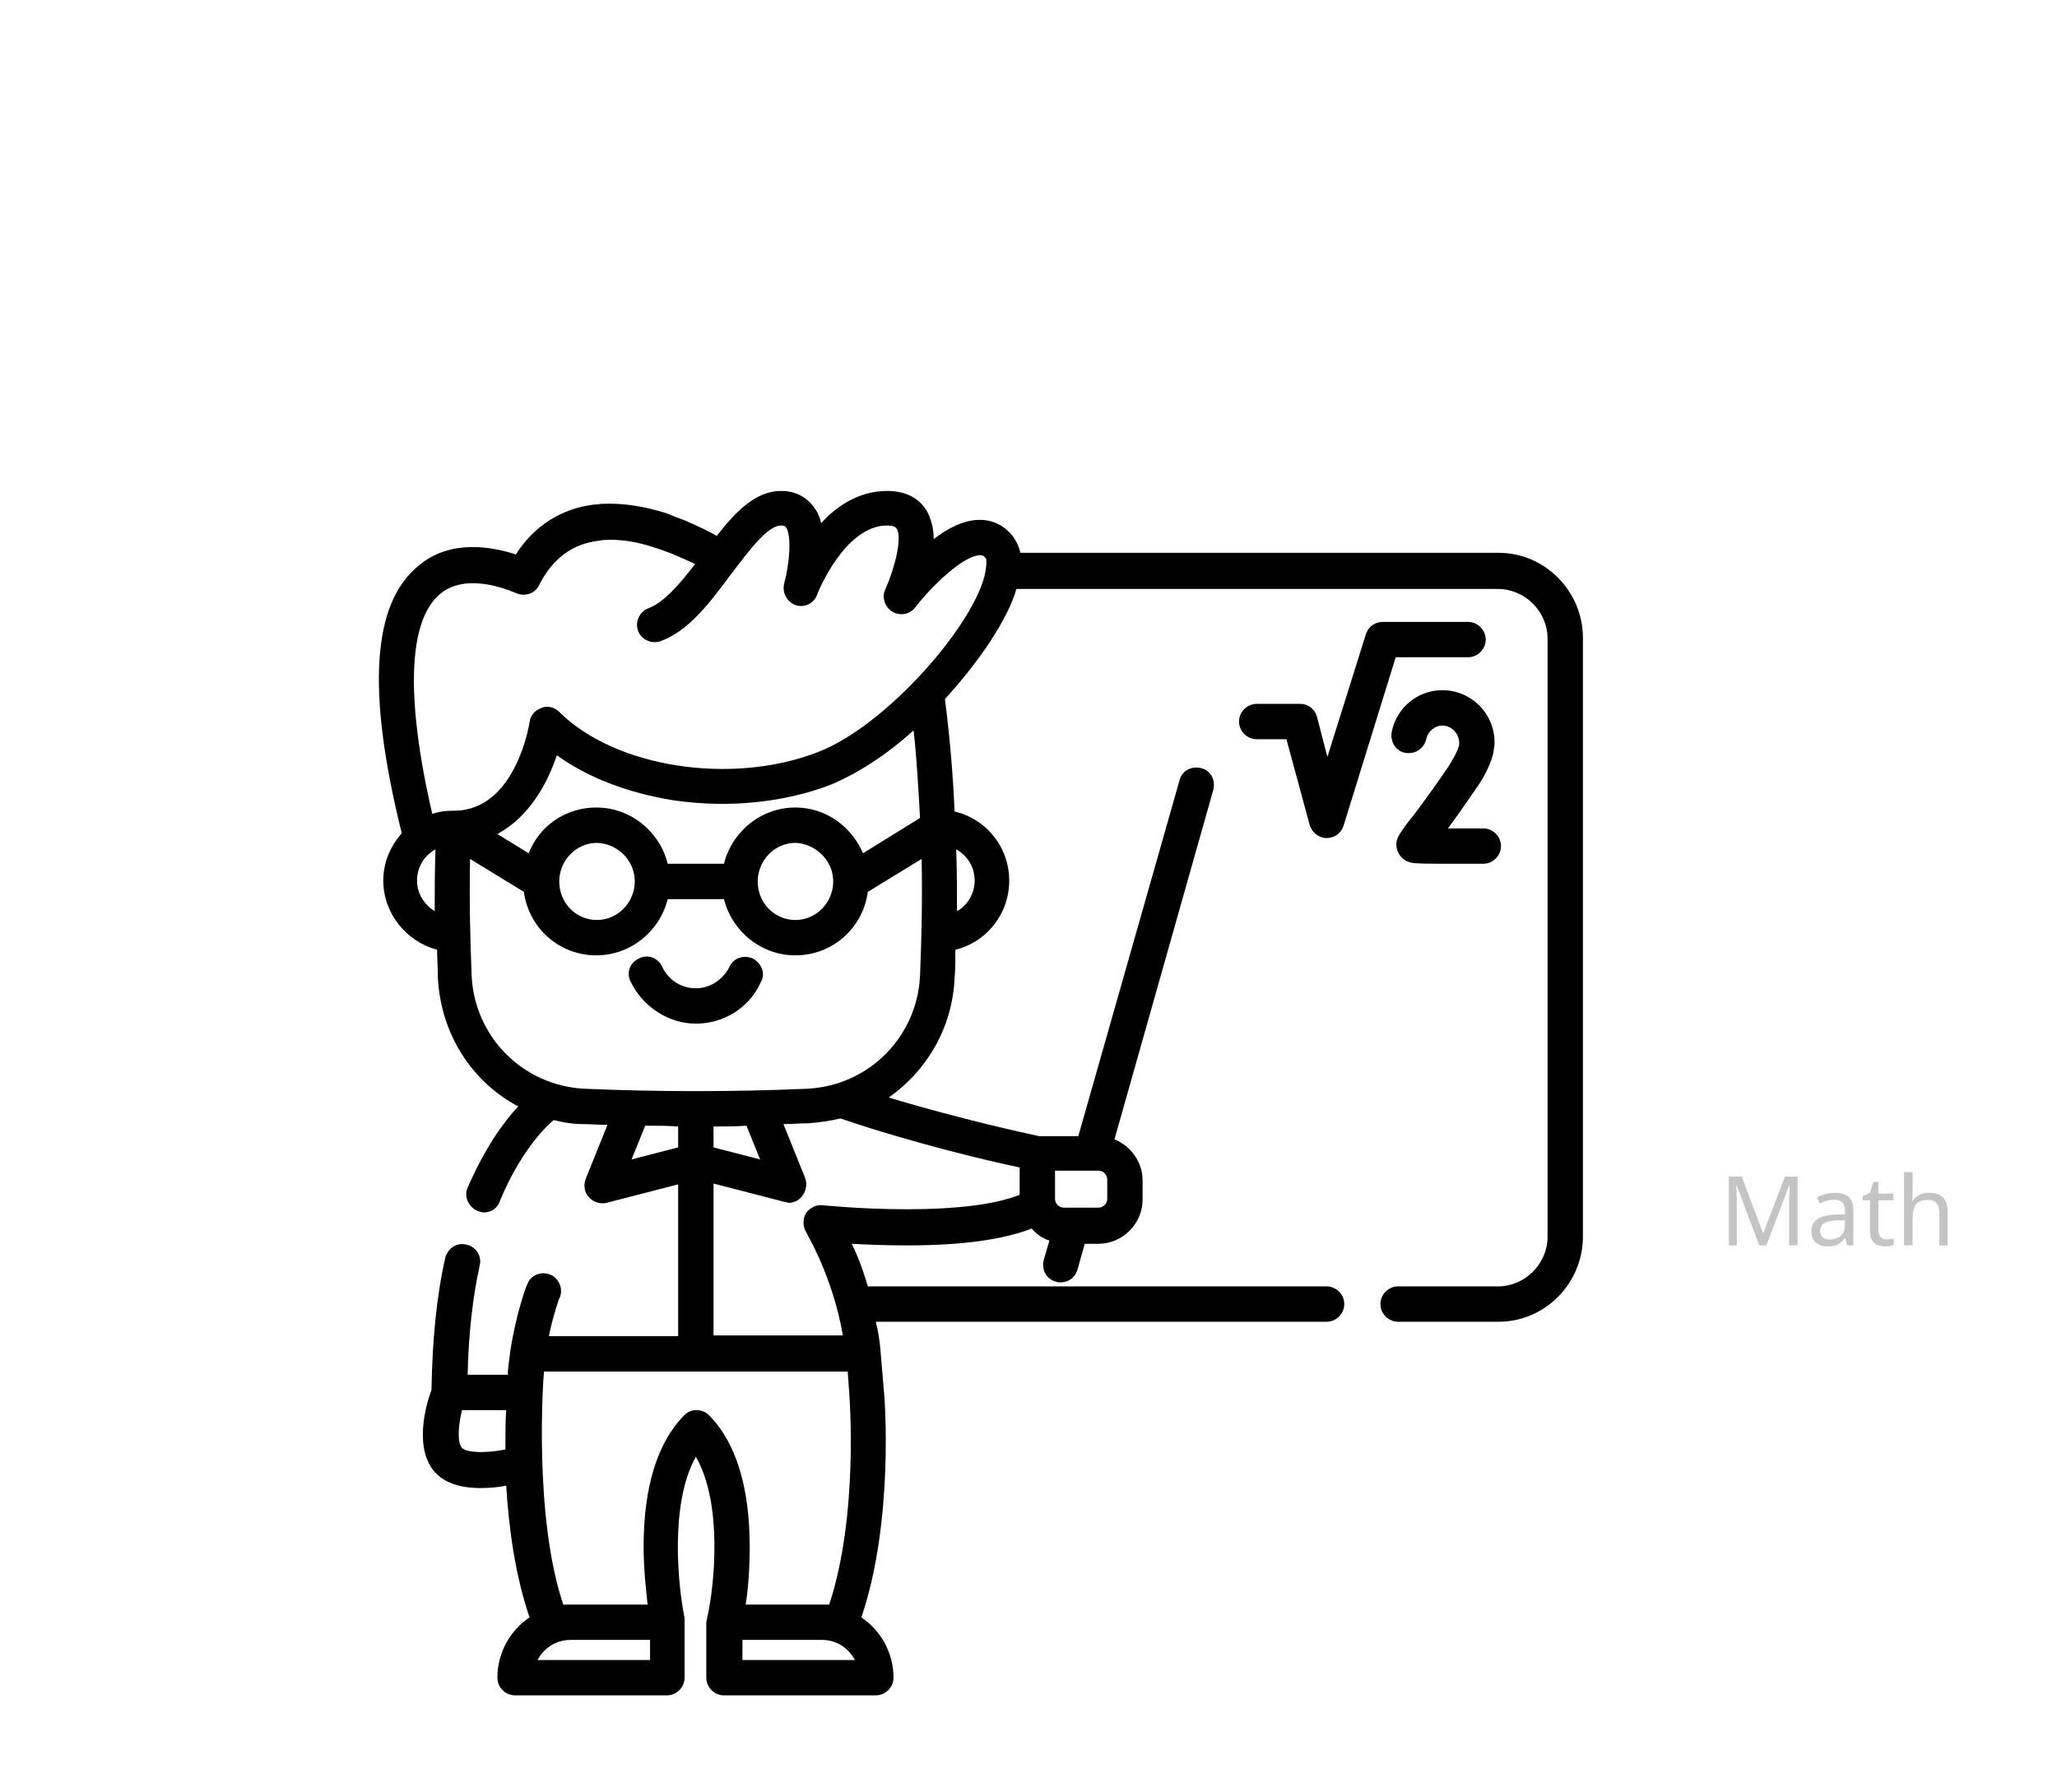
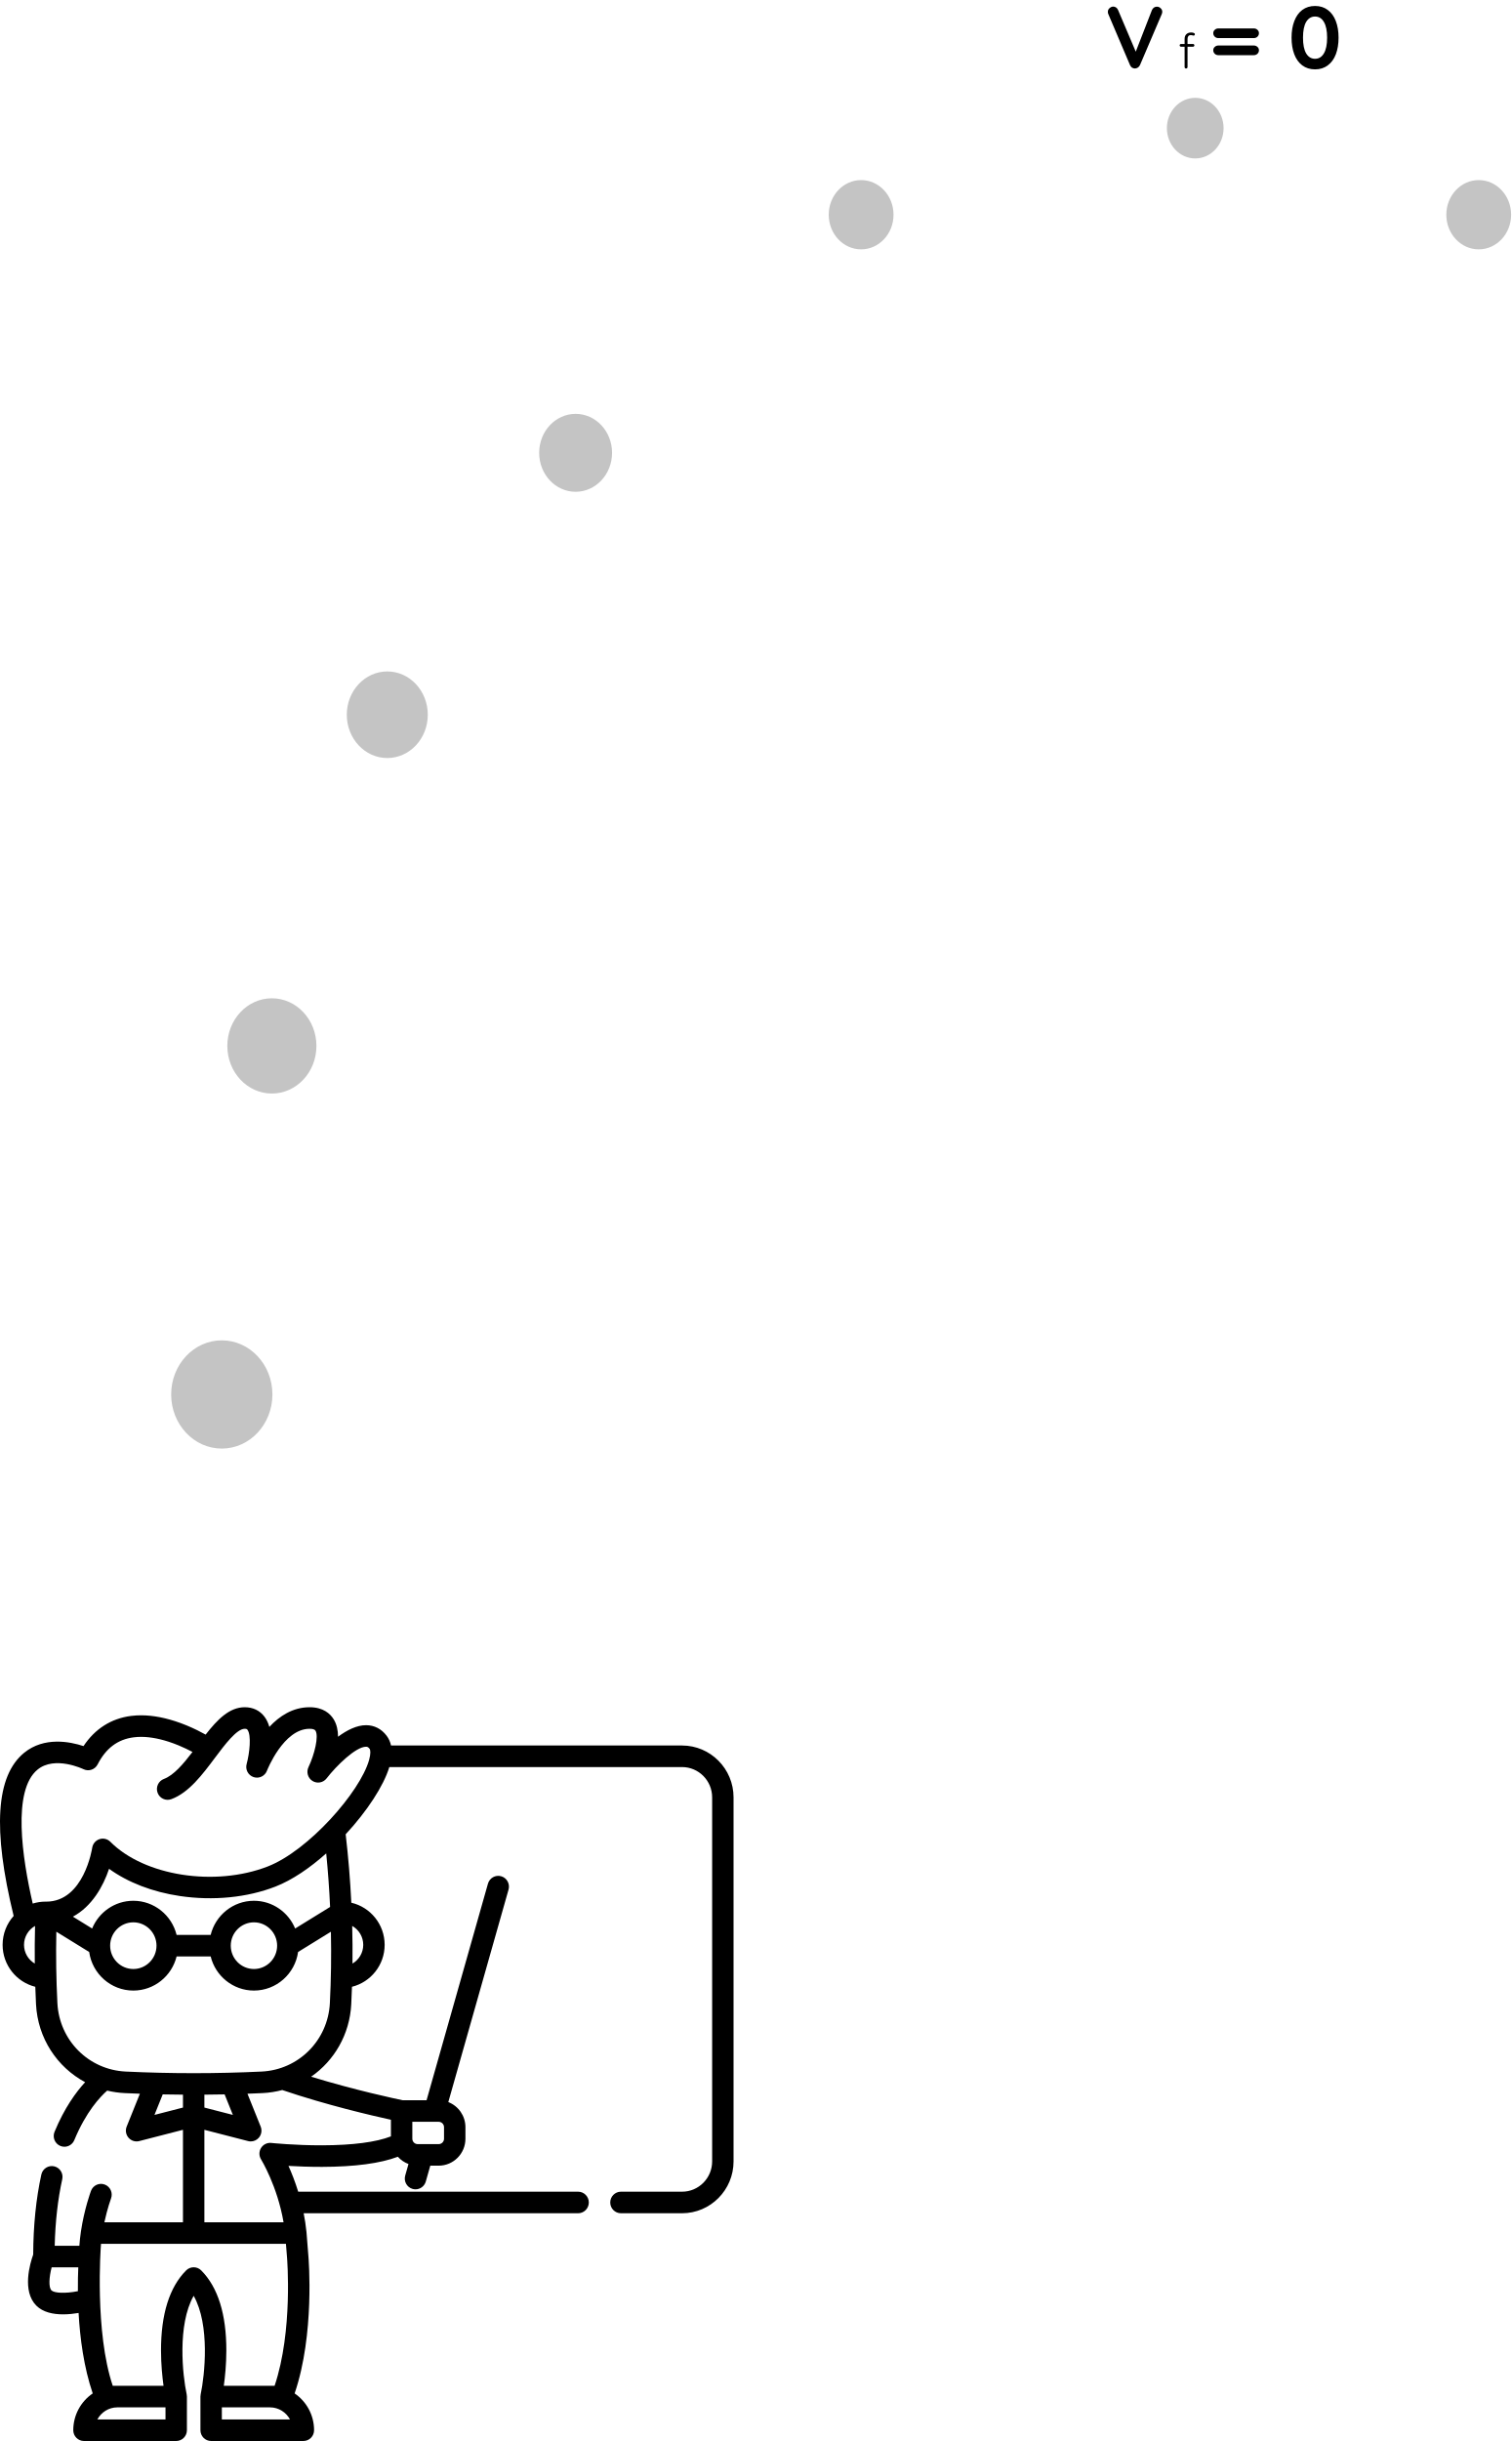
- <svg xmlns="http://www.w3.org/2000/svg" version="1.1" id="Layer_1" x="0px" y="0px" viewBox="0 0 256 223" style="enable-background:new 0 0 256 223;" xml:space="preserve">
-   <style type="text/css">
- 	.st0{fill:#C4C4C4;}
- 	.st1{font-family:'Quicksand-Medium';}
- 	.st2{font-size:12px;}
- </style>
-   <path d="M93.7,119.3c-1.1-0.5-2.4-0.1-2.9,1c-0.8,1.6-2.4,2.7-4.2,2.7c-1.8,0-3.4-1-4.2-2.7c-0.5-1.1-1.8-1.6-2.9-1  c-1.1,0.5-1.6,1.8-1,2.9c1.5,3.1,4.7,5.2,8.1,5.2c3.5,0,6.7-2,8.1-5.2C95.3,121.2,94.8,119.9,93.7,119.3z" />
-   <path d="M182.7,77.4h-10.6c-1,0-1.8,0.6-2.1,1.5l-4.8,15.3l-1.3-5c-0.3-1-1.1-1.6-2.1-1.6h-5.4c-1.2,0-2.2,1-2.2,2.2  c0,1.2,1,2.2,2.2,2.2h3.7l2.9,10.7c0.3,0.9,1.1,1.6,2.1,1.6c0,0,0,0,0,0c1,0,1.8-0.6,2.1-1.5l6.5-21h9c1.2,0,2.2-1,2.2-2.2  C184.9,78.4,183.9,77.4,182.7,77.4z" />
-   <path d="M185.9,93.5c0-0.1,0-0.1,0-0.2l0.1-0.6c0-0.1,0-0.2,0-0.3c0-3.6-2.9-6.5-6.5-6.5c-3.1,0-5.7,2.2-6.3,5.2  c-0.2,1.2,0.5,2.4,1.7,2.6c1.2,0.2,2.3-0.5,2.6-1.7c0.2-1,1.1-1.7,2-1.7c1.1,0,2,0.9,2.1,2l0,0.4c-0.2,0.8-0.7,1.7-1.4,2.8  c-2.6,3.8-4.2,5.9-5.1,7c-1,1.4-1.6,2.1-1.2,3.3c0.2,0.7,0.8,1.3,1.5,1.5c0.3,0.1,0.5,0.2,3.8,0.2c1.3,0,3,0,5.4,0  c1.2,0,2.2-1,2.2-2.2s-1-2.2-2.2-2.2c-1.5,0-3,0-4.4,0c0.9-1.2,2.1-2.9,3.6-5.1C184.9,96.4,185.6,94.9,185.9,93.5z" />
-   <path d="M186.5,68.8H127c-0.2-0.8-0.5-1.4-0.9-2c-1.1-1.4-2.5-2.1-4.2-2.1c-1.9,0-3.9,1-5.7,2.4c0-1.3-0.3-2.5-0.9-3.6  c-0.7-1.1-2.1-2.4-4.9-2.4c-3.4,0-6.2,1.8-8.2,4c-0.2-0.8-0.5-1.5-1-2.1c-1-1.3-2.4-1.9-4-1.9c-3.1,0-5.6,2.5-8,5.6  c-1-0.6-2.3-1.2-3.9-1.9c-0.8-0.3-1.6-0.6-2.3-0.9c-2.8-0.9-5.5-1.3-7.9-1.2c0,0,0,0,0,0c0,0,0,0-0.1,0c-0.3,0-0.7,0.1-1.1,0.1  c-4,0.5-7.4,2.6-9.7,6.2c-2.8-0.9-8.1-2-12.1,1.4c-5.8,4.7-6.5,15.6-2.1,33.3c-1.4,1.6-2.3,3.6-2.3,5.9c0,4.1,2.9,7.6,6.7,8.6  c0,1.2,0.1,2.4,0.1,3.6c0.4,7,4.3,12.9,10,15.9c-1.9,2-4.2,5.3-6.3,10.1c-0.5,1.1,0.1,2.4,1.2,2.9c0.3,0.1,0.6,0.2,0.8,0.2  c0.9,0,1.7-0.5,2-1.4c2.4-5.8,5.3-8.9,6.7-10.1c1.2,0.3,2.4,0.5,3.6,0.5c1,0,2.1,0.1,3.1,0.1l-2.7,6.7c-0.3,0.8-0.2,1.7,0.4,2.3  c0.5,0.6,1.4,0.9,2.2,0.7l8.9-2.3v18.9H68.3c0.6-2.8,1.3-4.8,1.4-4.9c0.4-1.1-0.2-2.4-1.3-2.8c-1.1-0.4-2.4,0.1-2.8,1.3  c-0.1,0.1-1.4,3.7-2.1,8.3c-0.1,1-0.3,2-0.3,2.9h-5c0.1-4.9,0.6-9.5,1.5-13.6c0.3-1.2-0.5-2.4-1.7-2.6c-1.2-0.3-2.3,0.5-2.6,1.7  c-1.1,4.9-1.6,10.4-1.7,16.4c-0.7,1.8-2.3,7.5,0.6,10.4c1.4,1.4,3.5,1.8,5.5,1.8c1.1,0,2.2-0.1,3.2-0.3c0.3,5.1,1.1,11.1,2.9,16.4  c-2.4,1.6-4,4.4-4,7.5c0,1.2,1,2.2,2.2,2.2H83c1.2,0,2.2-1,2.2-2.2v-6.9c0-0.2,0-0.3,0-0.5c-0.8-3.9-1.9-14.2,1.4-20.1  c3.4,5.9,2.3,16.2,1.4,20.1c0,0.2-0.1,0.3-0.1,0.5v6.9c0,1.2,1,2.2,2.2,2.2H109c1.2,0,2.2-1,2.2-2.2c0-3.1-1.6-5.9-4-7.5  c4.1-12.1,2.9-27.5,2.8-28.2l-0.4-4.8c0,0,0,0,0,0c-0.1-1.3-0.3-2.6-0.6-3.8h56.1c1.2,0,2.2-1,2.2-2.2c0-1.2-1-2.2-2.2-2.2H108  c-0.6-2.1-1.3-3.9-2-5.3c1.9,0.1,4.3,0.2,6.9,0.2c6.7,0,11.9-0.7,15.5-2.1c0.6,0.7,1.3,1.2,2.2,1.5l-0.7,2.4  c-0.3,1.2,0.3,2.4,1.5,2.7c0.2,0.1,0.4,0.1,0.6,0.1c1,0,1.8-0.6,2.1-1.6l0.9-3.2h1.7c3,0,5.5-2.5,5.5-5.5v-2.4  c0-2.3-1.5-4.3-3.5-5.1L151,98.3c0.3-1.2-0.3-2.4-1.5-2.7c-1.2-0.3-2.4,0.3-2.7,1.5l-12.6,44.3h-4.9c-1.4-0.3-9.7-2.1-18.7-4.8  c4.7-3.3,7.9-8.6,8.2-14.8c0.1-1.2,0.1-2.4,0.1-3.6c3.8-0.9,6.7-4.4,6.7-8.6c0-4.2-2.9-7.7-6.8-8.6c-0.2-4.7-0.6-9.3-1.2-14  c4.3-4.7,7.8-9.9,8.9-13.7h59.9c3.4,0,6.2,2.8,6.2,6.2v74.4c0,3.4-2.8,6.2-6.2,6.2H174c-1.2,0-2.2,1-2.2,2.2s1,2.2,2.2,2.2h12.5  c5.8,0,10.5-4.8,10.5-10.6V79.4C197,73.6,192.3,68.8,186.5,68.8z M113.7,90.9c0.4,3.6,0.6,7.3,0.8,10.9l-7.1,4.4  c-1.4-3.3-4.6-5.7-8.4-5.7c-4.3,0-7.9,3-8.9,7h-7c-1-4-4.6-7-8.9-7c-3.8,0-7.1,2.3-8.4,5.7l-3.9-2.4c3.9-2.1,6.2-6.2,7.4-9.8  c3.9,2.8,8.9,4.7,14.5,5.6c6.8,1,13.7,0.3,19.5-1.9C106.7,96.3,110.4,93.9,113.7,90.9z M103.7,109.7c0,2.6-2.1,4.8-4.7,4.8  c-2.6,0-4.7-2.1-4.7-4.8c0-2.6,2.1-4.8,4.7-4.8C101.5,105,103.7,107.1,103.7,109.7z M79,109.7c0,2.6-2.1,4.8-4.7,4.8  c-2.6,0-4.7-2.1-4.7-4.8c0-2.6,2.1-4.8,4.7-4.8C76.9,105,79,107.1,79,109.7z M51.9,109.6c0-1.7,0.9-3.1,2.3-3.9  c-0.1,2.6-0.1,5.1-0.1,7.7C52.8,112.6,51.9,111.2,51.9,109.6z M78.6,144.3l1.7-4.2c1.4,0,2.8,0,4.1,0.1v2.6L78.6,144.3z M92.9,140.1  l1.7,4.2l-5.8-1.5v-2.6C90.2,140.2,91.6,140.2,92.9,140.1z M57.5,180.2c-0.6-0.6-0.5-2.7,0-4.7H63c-0.1,1.2-0.1,2.9-0.1,4.9  C60.3,180.9,58.1,180.8,57.5,180.2z M66.9,206.6c0.8-1.5,2.3-2.5,4.1-2.5h9.9v2.5H66.9z M92.4,206.6v-2.5h9.9c1.8,0,3.3,1,4.1,2.5  H92.4z M92.8,199.7c0.3-1.8,0.5-4.4,0.5-7.2c0-7.4-1.7-13-5.1-16.4c-0.4-0.4-1-0.6-1.5-0.6c-0.6,0-1.1,0.2-1.5,0.6  c-3.4,3.4-5.1,9-5.1,16.4c0,2.8,0.3,5.4,0.5,7.2H70.1c-3.7-11-2.5-28.1-2.4-29h37.8l0.2,2.8c0,0.2,1.2,15-2.5,26.2H92.8z   M137.8,149.2c0,0.6-0.5,1.1-1.1,1.1h-3.4c0,0,0,0,0,0h-0.9c-0.6,0-1.1-0.5-1.1-1.1v-3.5h5.4c0.6,0,1.1,0.5,1.1,1.1V149.2z   M126.9,145.3v3.4c-3,1.2-7.8,1.8-14.1,1.8c-5.6,0-10.4-0.5-10.4-0.5c-0.8-0.1-1.6,0.3-2.1,1c-0.4,0.7-0.4,1.6,0,2.3  c0,0.1,3.3,5.4,4.6,12.9H88.8v-18.9l8.9,2.3c0.2,0,0.4,0.1,0.5,0.1c0.6,0,1.2-0.3,1.6-0.8c0.5-0.6,0.7-1.5,0.4-2.3l-2.7-6.7  c1,0,2.1-0.1,3.1-0.1c1.4-0.1,2.7-0.3,4-0.6C113.7,142.3,123.1,144.5,126.9,145.3z M114.5,121.5c-0.4,7.6-6.4,13.6-14,14  c-9.2,0.4-18.6,0.4-27.8,0c-7.6-0.4-13.6-6.4-14-14c-0.2-4.8-0.3-9.7-0.2-14.6l6.7,4.1c0.6,4.5,4.4,7.9,9,7.9c4.3,0,7.9-3,8.9-7h7  c1,4,4.6,7,8.9,7c4.6,0,8.4-3.4,9-7.9l6.7-4.1C114.8,111.8,114.7,116.6,114.5,121.5z M121.3,109.6c0,1.6-0.9,3.1-2.2,3.8  c0-2.6,0-5.1-0.1-7.7C120.4,106.5,121.3,107.9,121.3,109.6z M122.5,71.8c-1.8,6.6-12.4,18.6-20.7,21.8c-10.8,4.2-25.3,1.9-32.2-5  c-0.6-0.6-1.5-0.8-2.2-0.5c-0.8,0.3-1.4,0.9-1.5,1.8c0,0.1-1.7,11-9.4,11c0,0,0,0,0,0c0,0-0.1,0-0.1,0c-0.9,0-1.8,0.1-2.6,0.4  c-2.2-9.4-4.2-23.1,1-27.4c3.5-2.9,9.3-0.1,9.4-0.1c1.1,0.5,2.4,0.1,2.9-1c1.7-3.3,4.1-5.1,7.4-5.5c0.2,0,0.5-0.1,0.7-0.1  c0,0,0.1,0,0.1,0c1.9-0.1,4,0.2,6.3,1c0.7,0.2,1.4,0.5,2,0.7c1.1,0.5,2.1,0.9,2.9,1.3c-1.9,2.5-3.9,4.8-5.8,5.5  c-1.1,0.4-1.7,1.7-1.3,2.8c0.4,1.1,1.7,1.7,2.8,1.3c3.6-1.3,6.3-5,8.9-8.5c2-2.6,4.4-5.9,6.1-5.9c0.4,0,0.5,0.1,0.6,0.2  c0.8,1.1,0.4,4.8-0.2,7c-0.3,1.1,0.3,2.3,1.4,2.7c1.1,0.4,2.3-0.2,2.7-1.3c0-0.1,3.4-8.6,8.7-8.6c0.6,0,1,0.1,1.2,0.4  c0.7,1.1-0.2,4.8-1.4,7.5c-0.5,1-0.1,2.2,0.8,2.8c1,0.6,2.2,0.4,2.9-0.5c2-2.6,6-6.5,8.1-6.5h0c0.2,0,0.4,0,0.7,0.4  C122.8,69.7,122.8,70.5,122.5,71.8z" />
-   <text transform="matrix(1 0 0 1 214 155)" class="st0 st1 st2" style="font-family: 'Quicksand', sans-serif;">Math</text>
+ <svg xmlns="http://www.w3.org/2000/svg" width="309" height="499" viewBox="0 0 309 499" fill="none">
+   <path d="M139.469 356.824H79.963C79.799 356.074 79.497 355.404 79.053 354.819C77.994 353.422 76.549 352.679 74.872 352.67C72.961 352.662 70.932 353.688 69.126 355.028C69.117 353.733 68.865 352.482 68.215 351.441C67.52 350.328 66.103 349 63.301 349C59.861 349 57.124 350.827 55.078 353.019C54.863 352.256 54.543 351.546 54.085 350.94C53.126 349.671 51.728 349 50.041 349C46.902 349 44.459 351.512 42.049 354.595C41.052 354.038 39.722 353.358 38.161 352.716C37.389 352.398 36.603 352.108 35.822 351.855C33.004 350.942 30.351 350.546 27.937 350.675C27.93 350.675 27.918 350.676 27.907 350.677C27.887 350.677 27.866 350.678 27.846 350.68C27.498 350.701 27.144 350.734 26.788 350.778C22.739 351.297 19.415 353.417 17.077 356.946C14.295 356.024 9.023 354.978 4.932 358.318C-0.837 363.029 -1.538 373.946 2.791 391.664C1.389 393.23 0.534 395.302 0.534 397.572C0.534 401.716 3.385 405.2 7.217 406.147C7.257 407.336 7.304 408.525 7.364 409.709C7.718 416.66 11.675 422.58 17.409 425.65C15.555 427.659 13.178 430.9 11.152 435.798C10.688 436.922 11.215 438.212 12.332 438.679C12.607 438.795 12.892 438.849 13.172 438.849C14.03 438.849 14.844 438.339 15.194 437.492C17.6 431.675 20.483 428.629 21.919 427.371C23.074 427.649 24.271 427.822 25.5 427.88C26.533 427.929 27.569 427.97 28.605 428.009L25.901 434.727C25.591 435.498 25.738 436.378 26.282 437.004C26.825 437.63 27.673 437.895 28.473 437.689L37.414 435.386V454.283H21.344C21.956 451.45 22.693 449.444 22.705 449.411C23.128 448.272 22.555 447.003 21.423 446.576C20.291 446.149 19.029 446.726 18.605 447.865C18.549 448.015 17.234 451.578 16.55 456.16C16.4 457.166 16.296 458.144 16.229 459.094H11.188C11.306 454.167 11.823 449.596 12.73 445.477C12.991 444.289 12.247 443.113 11.066 442.85C9.885 442.586 8.717 443.336 8.455 444.524C7.371 449.448 6.813 454.954 6.788 460.888C6.131 462.728 4.47 468.349 7.424 471.322C8.788 472.694 10.876 473.111 12.91 473.111C14.022 473.111 15.117 472.986 16.069 472.825C16.354 477.907 17.128 483.906 18.96 489.273C16.562 490.906 14.982 493.669 14.982 496.797C14.982 498.014 15.963 499 17.172 499H36.031C37.24 499 38.22 498.013 38.22 496.797V489.922C38.22 489.762 38.203 489.607 38.171 489.457C37.337 485.566 36.222 475.276 39.602 469.32C42.97 475.265 41.866 485.554 41.037 489.452C41.004 489.603 40.986 489.76 40.986 489.922V496.797C40.986 498.014 41.966 499 43.175 499H62.035C63.244 499 64.224 498.013 64.224 496.797C64.224 493.67 62.645 490.908 60.248 489.274C64.389 477.147 63.112 461.779 63.055 461.122L62.673 456.312C62.672 456.297 62.67 456.282 62.669 456.267C62.536 454.941 62.337 453.664 62.095 452.443H118.215C119.424 452.443 120.404 451.456 120.404 450.239C120.404 449.023 119.424 448.036 118.215 448.036H60.978C60.341 445.971 59.629 444.183 58.989 442.762C60.862 442.873 63.256 442.965 65.851 442.962C72.575 442.945 77.77 442.249 81.355 440.894C81.945 441.552 82.688 442.064 83.53 442.375L82.858 444.743C82.526 445.913 83.2 447.132 84.362 447.466C84.563 447.524 84.766 447.552 84.964 447.552C85.917 447.552 86.794 446.921 87.069 445.953L87.987 442.716H89.704C92.721 442.716 95.175 440.245 95.175 437.209V434.849C95.175 432.511 93.718 430.515 91.672 429.717L103.99 386.276C104.321 385.106 103.648 383.886 102.485 383.553C101.323 383.219 100.111 383.897 99.779 385.067L87.226 429.342H82.35C80.952 429.052 72.607 427.283 63.622 424.53C68.348 421.257 71.51 415.889 71.826 409.708C71.886 408.523 71.933 407.335 71.973 406.147C75.804 405.2 78.655 401.715 78.655 397.572C78.655 393.379 75.738 389.861 71.84 388.963C71.612 384.287 71.226 379.618 70.685 374.973C75.02 370.296 78.436 365.116 79.61 361.231H139.469C142.862 361.231 145.622 364.009 145.622 367.424V441.842C145.622 445.257 142.862 448.036 139.469 448.036H126.973C125.764 448.036 124.784 449.022 124.784 450.239C124.784 451.456 125.764 452.442 126.973 452.442H139.469C145.276 452.442 150 447.687 150 441.842V367.424C150 361.58 145.276 356.824 139.469 356.824ZM66.706 378.881C67.068 382.52 67.333 386.172 67.5 389.827L60.352 394.236C58.98 390.91 55.721 388.565 51.927 388.565C47.654 388.565 44.06 391.54 43.077 395.539H36.112C35.129 391.54 31.535 388.565 27.262 388.565C23.468 388.565 20.209 390.91 18.838 394.236L14.907 391.811C18.773 389.745 21.104 385.635 22.301 382.031C26.163 384.824 31.179 386.764 36.79 387.595C43.595 388.602 50.535 387.915 56.335 385.66C59.743 384.334 63.355 381.862 66.706 378.881ZM56.667 397.742C56.667 400.373 54.541 402.512 51.927 402.512C49.314 402.512 47.188 400.373 47.188 397.742C47.188 395.112 49.314 392.972 51.927 392.972C54.541 392.972 56.667 395.112 56.667 397.742ZM32.002 397.742C32.002 400.373 29.875 402.512 27.262 402.512C24.649 402.512 22.523 400.373 22.523 397.742C22.523 395.112 24.649 392.972 27.262 392.972C29.875 392.972 32.002 395.112 32.002 397.742ZM4.912 397.572C4.912 395.913 5.824 394.467 7.168 393.709C7.102 396.267 7.083 398.834 7.111 401.398C5.799 400.631 4.912 399.205 4.912 397.572ZM31.586 432.339L33.274 428.143C34.653 428.172 36.033 428.19 37.414 428.2V430.838L31.586 432.339ZM45.931 428.143L47.619 432.339L41.793 430.838V428.2C43.173 428.19 44.553 428.172 45.931 428.143ZM10.52 468.206C9.906 467.588 10.04 465.475 10.563 463.501H16.008C15.953 464.747 15.909 466.42 15.926 468.372C13.336 468.888 11.076 468.766 10.52 468.206ZM19.91 494.593C20.692 493.129 22.227 492.13 23.99 492.125H33.842V494.593H19.91ZM45.365 494.593V492.125H55.217C56.98 492.13 58.515 493.129 59.297 494.593H45.365ZM45.766 487.718C46.016 485.918 46.279 483.362 46.283 480.531C46.294 473.088 44.568 467.57 41.152 464.132C40.741 463.718 40.184 463.486 39.604 463.486C39.023 463.486 38.466 463.718 38.056 464.132C34.639 467.571 32.913 473.088 32.924 480.531C32.929 483.362 33.191 485.918 33.441 487.718L23.056 487.718C19.355 476.738 20.571 459.595 20.656 458.69H58.47L58.693 461.489C58.706 461.644 59.934 476.497 56.151 487.718L45.766 487.718ZM90.797 437.209C90.797 437.815 90.306 438.309 89.704 438.309H86.31C86.298 438.309 86.286 438.309 86.273 438.309H85.408C84.805 438.309 84.315 437.815 84.315 437.209V433.749H89.704C90.306 433.749 90.797 434.242 90.797 434.849V437.209ZM79.937 433.331V436.728C76.923 437.907 72.115 438.536 65.882 438.555C60.267 438.571 55.515 438.073 55.468 438.068C54.635 437.979 53.827 438.378 53.382 439.092C52.938 439.806 52.939 440.714 53.382 441.428C53.418 441.487 56.712 446.87 57.983 454.283H41.793V435.387L50.733 437.689C50.912 437.736 51.094 437.758 51.275 437.758C51.898 437.758 52.502 437.49 52.923 437.005C53.467 436.379 53.614 435.498 53.304 434.728L50.601 428.008C51.631 427.97 52.661 427.929 53.688 427.88C55.077 427.815 56.423 427.597 57.716 427.253C66.724 430.314 76.125 432.496 79.937 433.331ZM67.453 409.483C67.064 417.103 61.058 423.119 53.482 423.478C44.266 423.916 34.921 423.916 25.706 423.478C18.13 423.119 12.124 417.103 11.737 409.483C11.49 404.648 11.419 399.756 11.52 394.891L18.236 399.033C18.862 403.484 22.67 406.92 27.262 406.92C31.535 406.92 35.129 403.945 36.112 399.946H43.077C44.06 403.945 47.654 406.92 51.927 406.92C56.52 406.92 60.328 403.484 60.953 399.033L67.666 394.893C67.769 399.767 67.7 404.638 67.453 409.483ZM74.277 397.572C74.277 399.205 73.39 400.632 72.078 401.398C72.105 398.837 72.086 396.272 72.019 393.707C73.364 394.465 74.277 395.912 74.277 397.572ZM75.477 359.773C73.631 366.354 63.049 378.324 54.756 381.549C43.946 385.753 29.505 383.491 22.566 376.506C21.981 375.917 21.115 375.711 20.329 375.973C19.544 376.235 18.972 376.921 18.852 377.746C18.836 377.856 17.165 388.742 9.449 388.742C9.447 388.742 9.444 388.742 9.442 388.742C9.397 388.741 9.352 388.739 9.307 388.739C8.397 388.739 7.519 388.879 6.693 389.139C4.526 379.753 2.478 366.024 7.678 361.751C11.199 358.858 16.999 361.632 17.051 361.657C18.122 362.187 19.416 361.757 19.963 360.69C21.659 357.381 24.073 355.569 27.333 355.152C27.581 355.121 27.831 355.097 28.079 355.081C28.117 355.08 28.155 355.078 28.192 355.075C30.066 354.978 32.183 355.306 34.481 356.05C35.153 356.268 35.834 356.519 36.505 356.795C37.602 357.247 38.575 357.723 39.362 358.143C37.462 360.627 35.511 362.918 33.521 363.658C32.386 364.079 31.806 365.347 32.225 366.488C32.644 367.63 33.904 368.213 35.037 367.792C38.623 366.459 41.34 362.832 43.968 359.324C45.943 356.688 48.401 353.407 50.041 353.407C50.449 353.407 50.533 353.518 50.6 353.607C51.437 354.712 51.041 358.381 50.434 360.603C50.121 361.738 50.75 362.92 51.863 363.286C52.975 363.652 54.177 363.072 54.591 361.971C54.623 361.885 57.958 353.407 63.302 353.407C63.945 353.407 64.351 353.534 64.508 353.786C65.218 354.918 64.324 358.626 63.08 361.243C62.595 362.258 62.949 363.478 63.899 364.071C64.851 364.665 66.093 364.441 66.78 363.552C68.803 360.938 72.76 357.077 74.842 357.077H74.851C75.067 357.078 75.284 357.11 75.572 357.491C75.755 357.733 75.841 358.476 75.477 359.773Z" fill="black" />
+   <ellipse cx="55.594" cy="213.811" rx="9.109" ry="9.735" fill="#C4C4C4" />
+   <ellipse cx="45.352" cy="285.062" rx="10.352" ry="11.062" fill="#C4C4C4" />
+   <ellipse cx="79.195" cy="146.11" rx="8.281" ry="8.85" fill="#C4C4C4" />
+   <ellipse cx="117.703" cy="92.569" rx="7.453" ry="7.965" fill="#C4C4C4" />
+   <ellipse cx="176.086" cy="43.894" rx="6.625" ry="7.08" fill="#C4C4C4" />
+   <ellipse cx="244.406" cy="26.195" rx="5.797" ry="6.195" fill="#C4C4C4" />
+   <ellipse cx="302.375" cy="43.894" rx="6.625" ry="7.08" fill="#C4C4C4" />
+   <path d="M236.548 1.364C236.848 1.364 237.106 1.466 237.322 1.67C237.55 1.874 237.664 2.12 237.664 2.408C237.664 2.564 237.628 2.726 237.556 2.894L233.11 13.298C233.002 13.526 232.852 13.7 232.66 13.82C232.468 13.94 232.264 14 232.048 14C231.844 13.988 231.652 13.928 231.472 13.82C231.304 13.7 231.172 13.532 231.076 13.316L226.63 2.876C226.57 2.756 226.54 2.606 226.54 2.426C226.54 2.102 226.66 1.844 226.9 1.652C227.14 1.448 227.386 1.346 227.638 1.346C227.842 1.346 228.034 1.406 228.214 1.526C228.394 1.646 228.532 1.82 228.628 2.048L232.246 10.562L235.558 2.048C235.654 1.832 235.792 1.664 235.972 1.544C236.152 1.424 236.344 1.364 236.548 1.364ZM243.504 7.17C243.29 7.17 243.124 7.24 243.004 7.38C242.89 7.52 242.834 7.713 242.834 7.96V8.99H243.954C244.027 8.99 244.09 9.017 244.144 9.07C244.204 9.123 244.234 9.19 244.234 9.27C244.234 9.35 244.204 9.417 244.144 9.47C244.09 9.523 244.027 9.55 243.954 9.55H242.834V13.7C242.834 13.787 242.804 13.86 242.744 13.92C242.69 13.973 242.62 14 242.534 14C242.447 14 242.374 13.973 242.314 13.92C242.26 13.86 242.234 13.787 242.234 13.7V9.55H241.504C241.424 9.55 241.357 9.523 241.304 9.47C241.25 9.41 241.224 9.343 241.224 9.27C241.224 9.183 241.25 9.117 241.304 9.07C241.357 9.017 241.424 8.99 241.504 8.99H242.234V7.96C242.234 7.54 242.354 7.217 242.594 6.99C242.84 6.757 243.167 6.64 243.574 6.64C243.76 6.64 243.934 6.67 244.094 6.73C244.254 6.783 244.334 6.873 244.334 7C244.334 7.08 244.307 7.147 244.254 7.2C244.2 7.253 244.14 7.28 244.074 7.28C244.014 7.28 243.94 7.263 243.854 7.23C243.707 7.19 243.59 7.17 243.504 7.17ZM249.155 7.79C248.855 7.79 248.603 7.694 248.399 7.502C248.195 7.298 248.093 7.058 248.093 6.782C248.093 6.506 248.195 6.278 248.399 6.098C248.603 5.906 248.855 5.81 249.155 5.81H256.373C256.673 5.81 256.925 5.906 257.129 6.098C257.333 6.278 257.435 6.506 257.435 6.782C257.435 7.058 257.333 7.298 257.129 7.502C256.925 7.694 256.673 7.79 256.373 7.79H249.155ZM249.155 11.282C248.855 11.282 248.603 11.186 248.399 10.994C248.195 10.79 248.093 10.55 248.093 10.274C248.093 9.998 248.195 9.77 248.399 9.59C248.603 9.398 248.855 9.302 249.155 9.302H256.373C256.673 9.302 256.925 9.398 257.129 9.59C257.333 9.77 257.435 9.998 257.435 10.274C257.435 10.55 257.333 10.79 257.129 10.994C256.925 11.186 256.673 11.282 256.373 11.282H249.155ZM268.909 14.18C267.901 14.18 267.031 13.91 266.299 13.37C265.579 12.83 265.033 12.074 264.661 11.102C264.289 10.118 264.103 8.984 264.103 7.7C264.103 6.416 264.289 5.288 264.661 4.316C265.033 3.332 265.579 2.57 266.299 2.03C267.031 1.49 267.901 1.22 268.909 1.22C269.917 1.22 270.781 1.49 271.501 2.03C272.233 2.57 272.785 3.332 273.157 4.316C273.529 5.288 273.715 6.416 273.715 7.7C273.715 8.984 273.529 10.118 273.157 11.102C272.785 12.074 272.233 12.83 271.501 13.37C270.781 13.91 269.917 14.18 268.909 14.18ZM268.909 12.02C269.677 12.02 270.277 11.654 270.709 10.922C271.153 10.19 271.375 9.116 271.375 7.7C271.375 6.284 271.153 5.21 270.709 4.478C270.277 3.746 269.677 3.38 268.909 3.38C268.141 3.38 267.535 3.746 267.091 4.478C266.659 5.21 266.443 6.284 266.443 7.7C266.443 9.116 266.659 10.19 267.091 10.922C267.535 11.654 268.141 12.02 268.909 12.02Z" fill="black" />
</svg>
